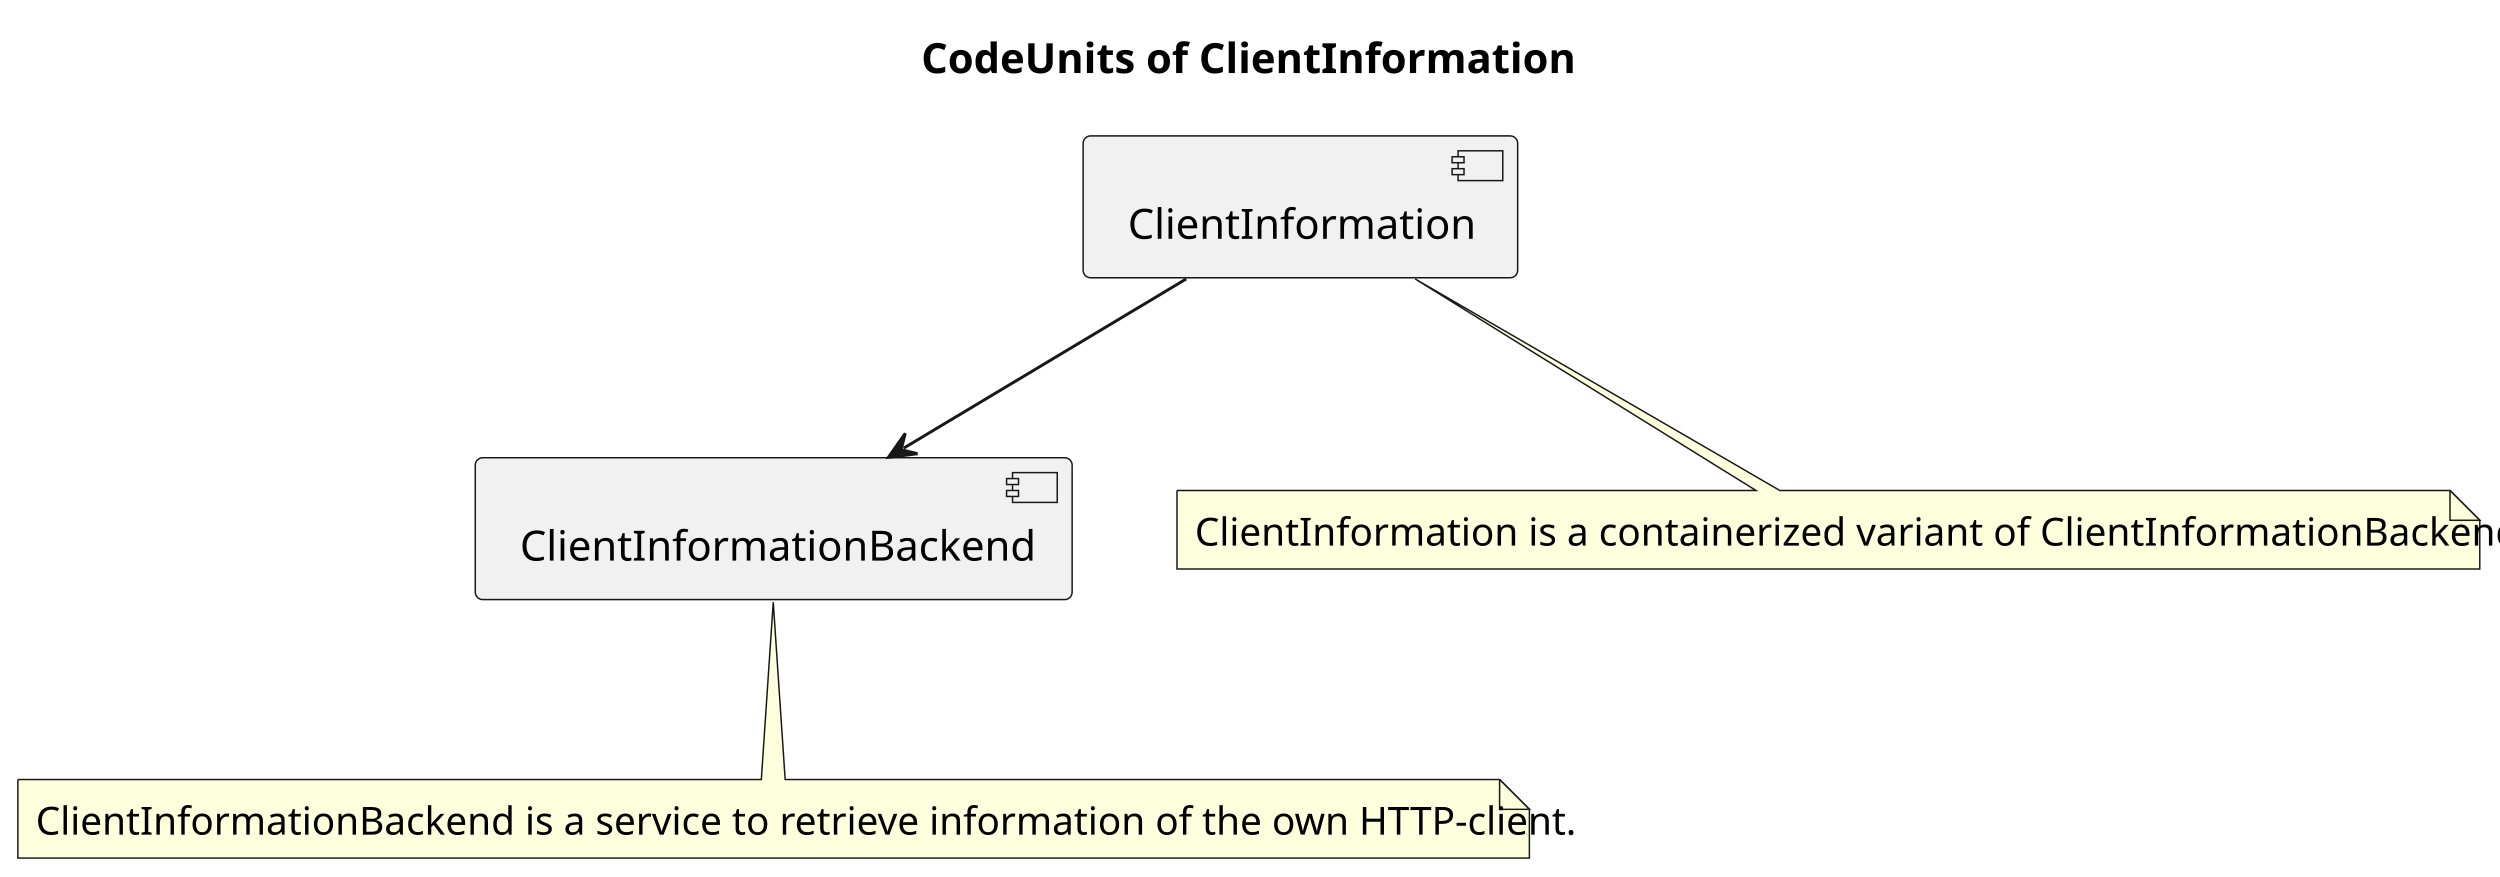
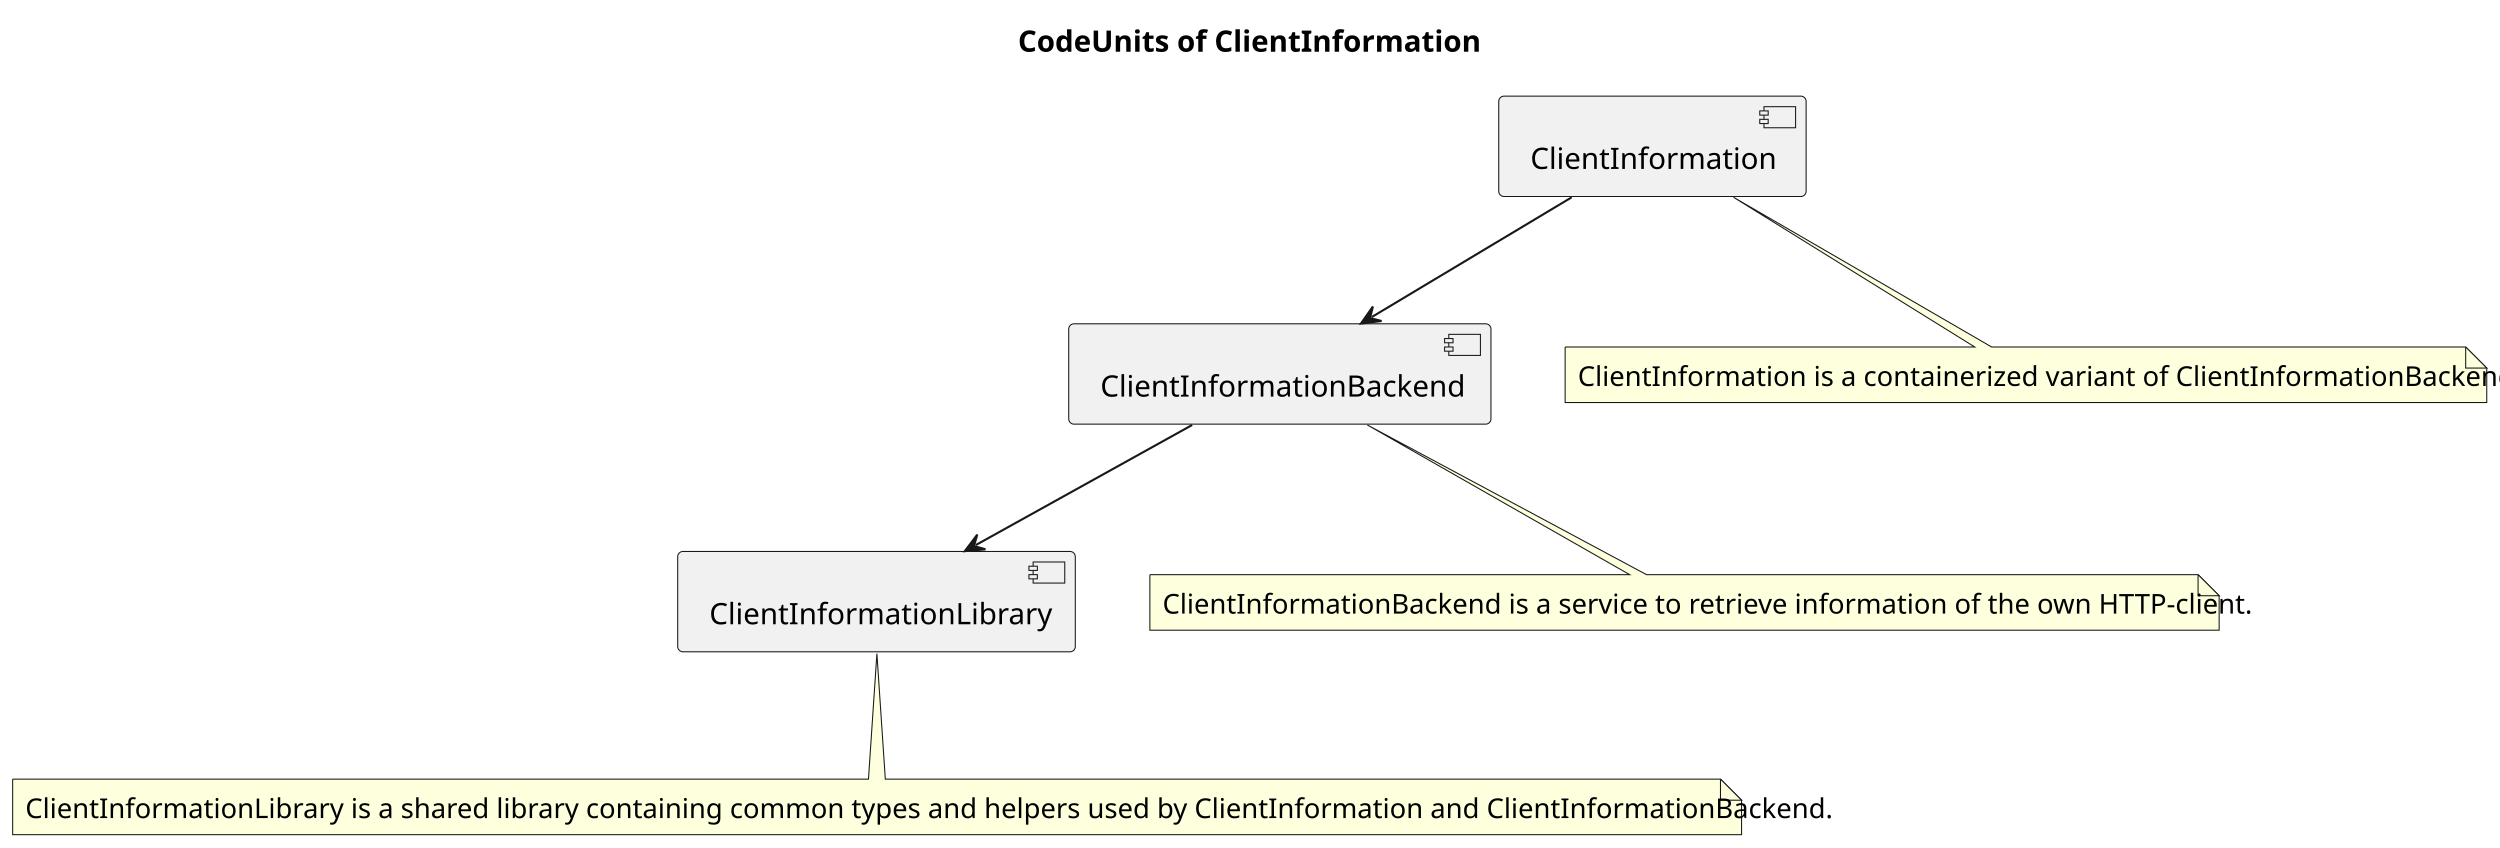
- <svg xmlns="http://www.w3.org/2000/svg" contentStyleType="text/css" data-diagram-type="DESCRIPTION" height="294px" preserveAspectRatio="none" style="width:839px;height:294px;background:#FFFFFF;" version="1.1" viewBox="0 0 839 294" width="839px" zoomAndPan="magnify">
+ <svg xmlns="http://www.w3.org/2000/svg" contentStyleType="text/css" data-diagram-type="DESCRIPTION" height="402px" preserveAspectRatio="none" style="width:1186px;height:402px;background:#FFFFFF;" version="1.1" viewBox="0 0 1186 402" width="1186px" zoomAndPan="magnify">
  <defs />
  <g>
    <g class="title" data-source-line="1">
-       <text fill="#000000" font-family="sans-serif" font-size="14" font-weight="bold" lengthAdjust="spacing" textLength="206.876" x="309.17" y="24.533">CodeUnits of ClientInformation</text>
+       <text fill="#000000" font-family="sans-serif" font-size="14" font-weight="bold" lengthAdjust="spacing" textLength="206.876" x="482.92" y="24.533">CodeUnits of ClientInformation</text>
    </g>
-     <g class="entity" data-entity="ClientInformationBackend" data-source-line="3" data-uid="ent0002" id="entity_ClientInformationBackend">
-       <rect fill="#F1F1F1" height="47.609" rx="2.5" ry="2.5" style="stroke:#181818;stroke-width:0.5;" width="200.31" x="159.5" y="153.609" />
-       <rect fill="#F1F1F1" height="10" style="stroke:#181818;stroke-width:0.5;" width="15" x="339.81" y="158.609" />
-       <rect fill="#F1F1F1" height="2" style="stroke:#181818;stroke-width:0.5;" width="4" x="337.81" y="160.609" />
-       <rect fill="#F1F1F1" height="2" style="stroke:#181818;stroke-width:0.5;" width="4" x="337.81" y="164.609" />
-       <text fill="#000000" font-family="sans-serif" font-size="14" lengthAdjust="spacing" textLength="160.31" x="174.5" y="188.143">ClientInformationBackend</text>
+     <g class="entity" data-entity="ClientInformationLibrary" data-source-line="3" data-uid="ent0002" id="entity_ClientInformationLibrary">
+       <rect fill="#F1F1F1" height="47.609" rx="2.5" ry="2.5" style="stroke:#181818;stroke-width:0.5;" width="188.62" x="321.5" y="261.609" />
+       <rect fill="#F1F1F1" height="10" style="stroke:#181818;stroke-width:0.5;" width="15" x="490.12" y="266.609" />
+       <rect fill="#F1F1F1" height="2" style="stroke:#181818;stroke-width:0.5;" width="4" x="488.12" y="268.609" />
+       <rect fill="#F1F1F1" height="2" style="stroke:#181818;stroke-width:0.5;" width="4" x="488.12" y="272.609" />
+       <text fill="#000000" font-family="sans-serif" font-size="14" lengthAdjust="spacing" textLength="148.62" x="336.5" y="296.143">ClientInformationLibrary</text>
    </g>
-     <g class="entity" data-entity="ClientInformationBackendNote" data-source-line="5" data-uid="ent0003" id="entity_ClientInformationBackendNote">
-       <path d="M6,261.609 L6,287.961 A0,0 0 0 0 6,287.961 L513.262,287.961 A0,0 0 0 0 513.262,287.961 L513.262,271.609 L503.262,261.609 L263.5,261.609 L259.5,202.089 L255.5,261.609 L6,261.609 A0,0 0 0 0 6,261.609" fill="#FEFFDD" style="stroke:#181818;stroke-width:0.5;" />
-       <path d="M503.262,261.609 L503.262,271.609 L513.262,271.609 L503.262,261.609" fill="#FEFFDD" style="stroke:#181818;stroke-width:0.5;" />
-       <text fill="#000000" font-family="sans-serif" font-size="13" lengthAdjust="spacing" textLength="486.262" x="12" y="280.104">ClientInformationBackend is a service to retrieve information of the own HTTP-client.</text>
+     <g class="entity" data-entity="ClientInformationLibraryNote" data-source-line="5" data-uid="ent0003" id="entity_ClientInformationLibraryNote">
+       <path d="M6,369.609 L6,395.961 A0,0 0 0 0 6,395.961 L826.195,395.961 A0,0 0 0 0 826.195,395.961 L826.195,379.609 L816.195,369.609 L420,369.609 L416,310.089 L412,369.609 L6,369.609 A0,0 0 0 0 6,369.609" fill="#FEFFDD" style="stroke:#181818;stroke-width:0.5;" />
+       <path d="M816.195,369.609 L816.195,379.609 L826.195,379.609 L816.195,369.609" fill="#FEFFDD" style="stroke:#181818;stroke-width:0.5;" />
+       <text fill="#000000" font-family="sans-serif" font-size="13" lengthAdjust="spacing" textLength="799.195" x="12" y="388.104">ClientInformationLibrary is a shared library containing common types and helpers used by ClientInformation and ClientInformationBackend.</text>
    </g>
-     <g class="entity" data-entity="ClientInformation" data-source-line="9" data-uid="ent0005" id="entity_ClientInformation">
-       <rect fill="#F1F1F1" height="47.609" rx="2.5" ry="2.5" style="stroke:#181818;stroke-width:0.5;" width="145.827" x="363.5" y="45.609" />
-       <rect fill="#F1F1F1" height="10" style="stroke:#181818;stroke-width:0.5;" width="15" x="489.327" y="50.609" />
-       <rect fill="#F1F1F1" height="2" style="stroke:#181818;stroke-width:0.5;" width="4" x="487.327" y="52.609" />
-       <rect fill="#F1F1F1" height="2" style="stroke:#181818;stroke-width:0.5;" width="4" x="487.327" y="56.609" />
-       <text fill="#000000" font-family="sans-serif" font-size="14" lengthAdjust="spacing" textLength="105.827" x="378.5" y="80.143">ClientInformation</text>
+     <g class="entity" data-entity="ClientInformationBackend" data-source-line="9" data-uid="ent0005" id="entity_ClientInformationBackend">
+       <rect fill="#F1F1F1" height="47.609" rx="2.5" ry="2.5" style="stroke:#181818;stroke-width:0.5;" width="200.31" x="507" y="153.609" />
+       <rect fill="#F1F1F1" height="10" style="stroke:#181818;stroke-width:0.5;" width="15" x="687.31" y="158.609" />
+       <rect fill="#F1F1F1" height="2" style="stroke:#181818;stroke-width:0.5;" width="4" x="685.31" y="160.609" />
+       <rect fill="#F1F1F1" height="2" style="stroke:#181818;stroke-width:0.5;" width="4" x="685.31" y="164.609" />
+       <text fill="#000000" font-family="sans-serif" font-size="14" lengthAdjust="spacing" textLength="160.31" x="522" y="188.143">ClientInformationBackend</text>
    </g>
-     <g class="entity" data-entity="ClientInformationNote" data-source-line="11" data-uid="ent0006" id="entity_ClientInformationNote">
-       <path d="M395,164.609 L395,190.961 A0,0 0 0 0 395,190.961 L832.216,190.961 A0,0 0 0 0 832.216,190.961 L832.216,174.609 L822.216,164.609 L597.31,164.609 L474.91,93.609 L589.31,164.609 L395,164.609 A0,0 0 0 0 395,164.609" fill="#FEFFDD" style="stroke:#181818;stroke-width:0.5;" />
-       <path d="M822.216,164.609 L822.216,174.609 L832.216,174.609 L822.216,164.609" fill="#FEFFDD" style="stroke:#181818;stroke-width:0.5;" />
-       <text fill="#000000" font-family="sans-serif" font-size="13" lengthAdjust="spacing" textLength="416.216" x="401" y="183.105">ClientInformation is a containerized variant of ClientInformationBackend.</text>
+     <g class="entity" data-entity="ClientInformationBackendNote" data-source-line="11" data-uid="ent0006" id="entity_ClientInformationBackendNote">
+       <path d="M545.5,272.609 L545.5,298.961 A0,0 0 0 0 545.5,298.961 L1052.762,298.961 A0,0 0 0 0 1052.762,298.961 L1052.762,282.609 L1042.762,272.609 L781.09,272.609 L648.66,201.609 L773.09,272.609 L545.5,272.609 A0,0 0 0 0 545.5,272.609" fill="#FEFFDD" style="stroke:#181818;stroke-width:0.5;" />
+       <path d="M1042.762,272.609 L1042.762,282.609 L1052.762,282.609 L1042.762,272.609" fill="#FEFFDD" style="stroke:#181818;stroke-width:0.5;" />
+       <text fill="#000000" font-family="sans-serif" font-size="13" lengthAdjust="spacing" textLength="486.262" x="551.5" y="291.104">ClientInformationBackend is a service to retrieve information of the own HTTP-client.</text>
    </g>
-     <g class="link" data-entity-1="ClientInformation" data-entity-2="ClientInformationBackend" data-source-line="15" data-uid="lnk8" id="link_ClientInformation_ClientInformationBackend">
-       <path d="M398.09,93.609 C368.51,111.329 332.928,132.637 303.288,150.387" fill="none" id="ClientInformation-to-ClientInformationBackend" style="stroke:#181818;stroke-width:1;" />
-       <polygon fill="#181818" points="298.14,153.469,307.916,152.277,302.43,150.9,303.806,145.414,298.14,153.469" style="stroke:#181818;stroke-width:1;" />
+     <g class="entity" data-entity="ClientInformation" data-source-line="15" data-uid="ent0008" id="entity_ClientInformation">
+       <rect fill="#F1F1F1" height="47.609" rx="2.5" ry="2.5" style="stroke:#181818;stroke-width:0.5;" width="145.827" x="711" y="45.609" />
+       <rect fill="#F1F1F1" height="10" style="stroke:#181818;stroke-width:0.5;" width="15" x="836.827" y="50.609" />
+       <rect fill="#F1F1F1" height="2" style="stroke:#181818;stroke-width:0.5;" width="4" x="834.827" y="52.609" />
+       <rect fill="#F1F1F1" height="2" style="stroke:#181818;stroke-width:0.5;" width="4" x="834.827" y="56.609" />
+       <text fill="#000000" font-family="sans-serif" font-size="14" lengthAdjust="spacing" textLength="105.827" x="726" y="80.143">ClientInformation</text>
+     </g>
+     <g class="entity" data-entity="ClientInformationNote" data-source-line="17" data-uid="ent0009" id="entity_ClientInformationNote">
+       <path d="M742.5,164.609 L742.5,190.961 A0,0 0 0 0 742.5,190.961 L1179.716,190.961 A0,0 0 0 0 1179.716,190.961 L1179.716,174.609 L1169.716,164.609 L944.81,164.609 L822.41,93.609 L936.81,164.609 L742.5,164.609 A0,0 0 0 0 742.5,164.609" fill="#FEFFDD" style="stroke:#181818;stroke-width:0.5;" />
+       <path d="M1169.716,164.609 L1169.716,174.609 L1179.716,174.609 L1169.716,164.609" fill="#FEFFDD" style="stroke:#181818;stroke-width:0.5;" />
+       <text fill="#000000" font-family="sans-serif" font-size="13" lengthAdjust="spacing" textLength="416.216" x="748.5" y="183.105">ClientInformation is a containerized variant of ClientInformationBackend.</text>
+     </g>
+     <g class="link" data-entity-1="ClientInformationBackend" data-entity-2="ClientInformationLibrary" data-source-line="21" data-uid="lnk11" id="link_ClientInformationBackend_ClientInformationLibrary">
+       <path d="M565.56,201.609 C533.63,219.329 494.926,240.808 462.937,258.558" fill="none" id="ClientInformationBackend-to-ClientInformationLibrary" style="stroke:#181818;stroke-width:1;" />
+       <polygon fill="#181818" points="457.69,261.469,467.5,260.6,462.062,259.043,463.619,253.605,457.69,261.469" style="stroke:#181818;stroke-width:1;" />
+     </g>
+     <g class="link" data-entity-1="ClientInformation" data-entity-2="ClientInformationBackend" data-source-line="22" data-uid="lnk12" id="link_ClientInformation_ClientInformationBackend">
+       <path d="M745.59,93.609 C716.01,111.329 680.428,132.637 650.788,150.387" fill="none" id="ClientInformation-to-ClientInformationBackend" style="stroke:#181818;stroke-width:1;" />
+       <polygon fill="#181818" points="645.64,153.469,655.416,152.277,649.93,150.9,651.306,145.414,645.64,153.469" style="stroke:#181818;stroke-width:1;" />
    </g>
  </g>
</svg>
